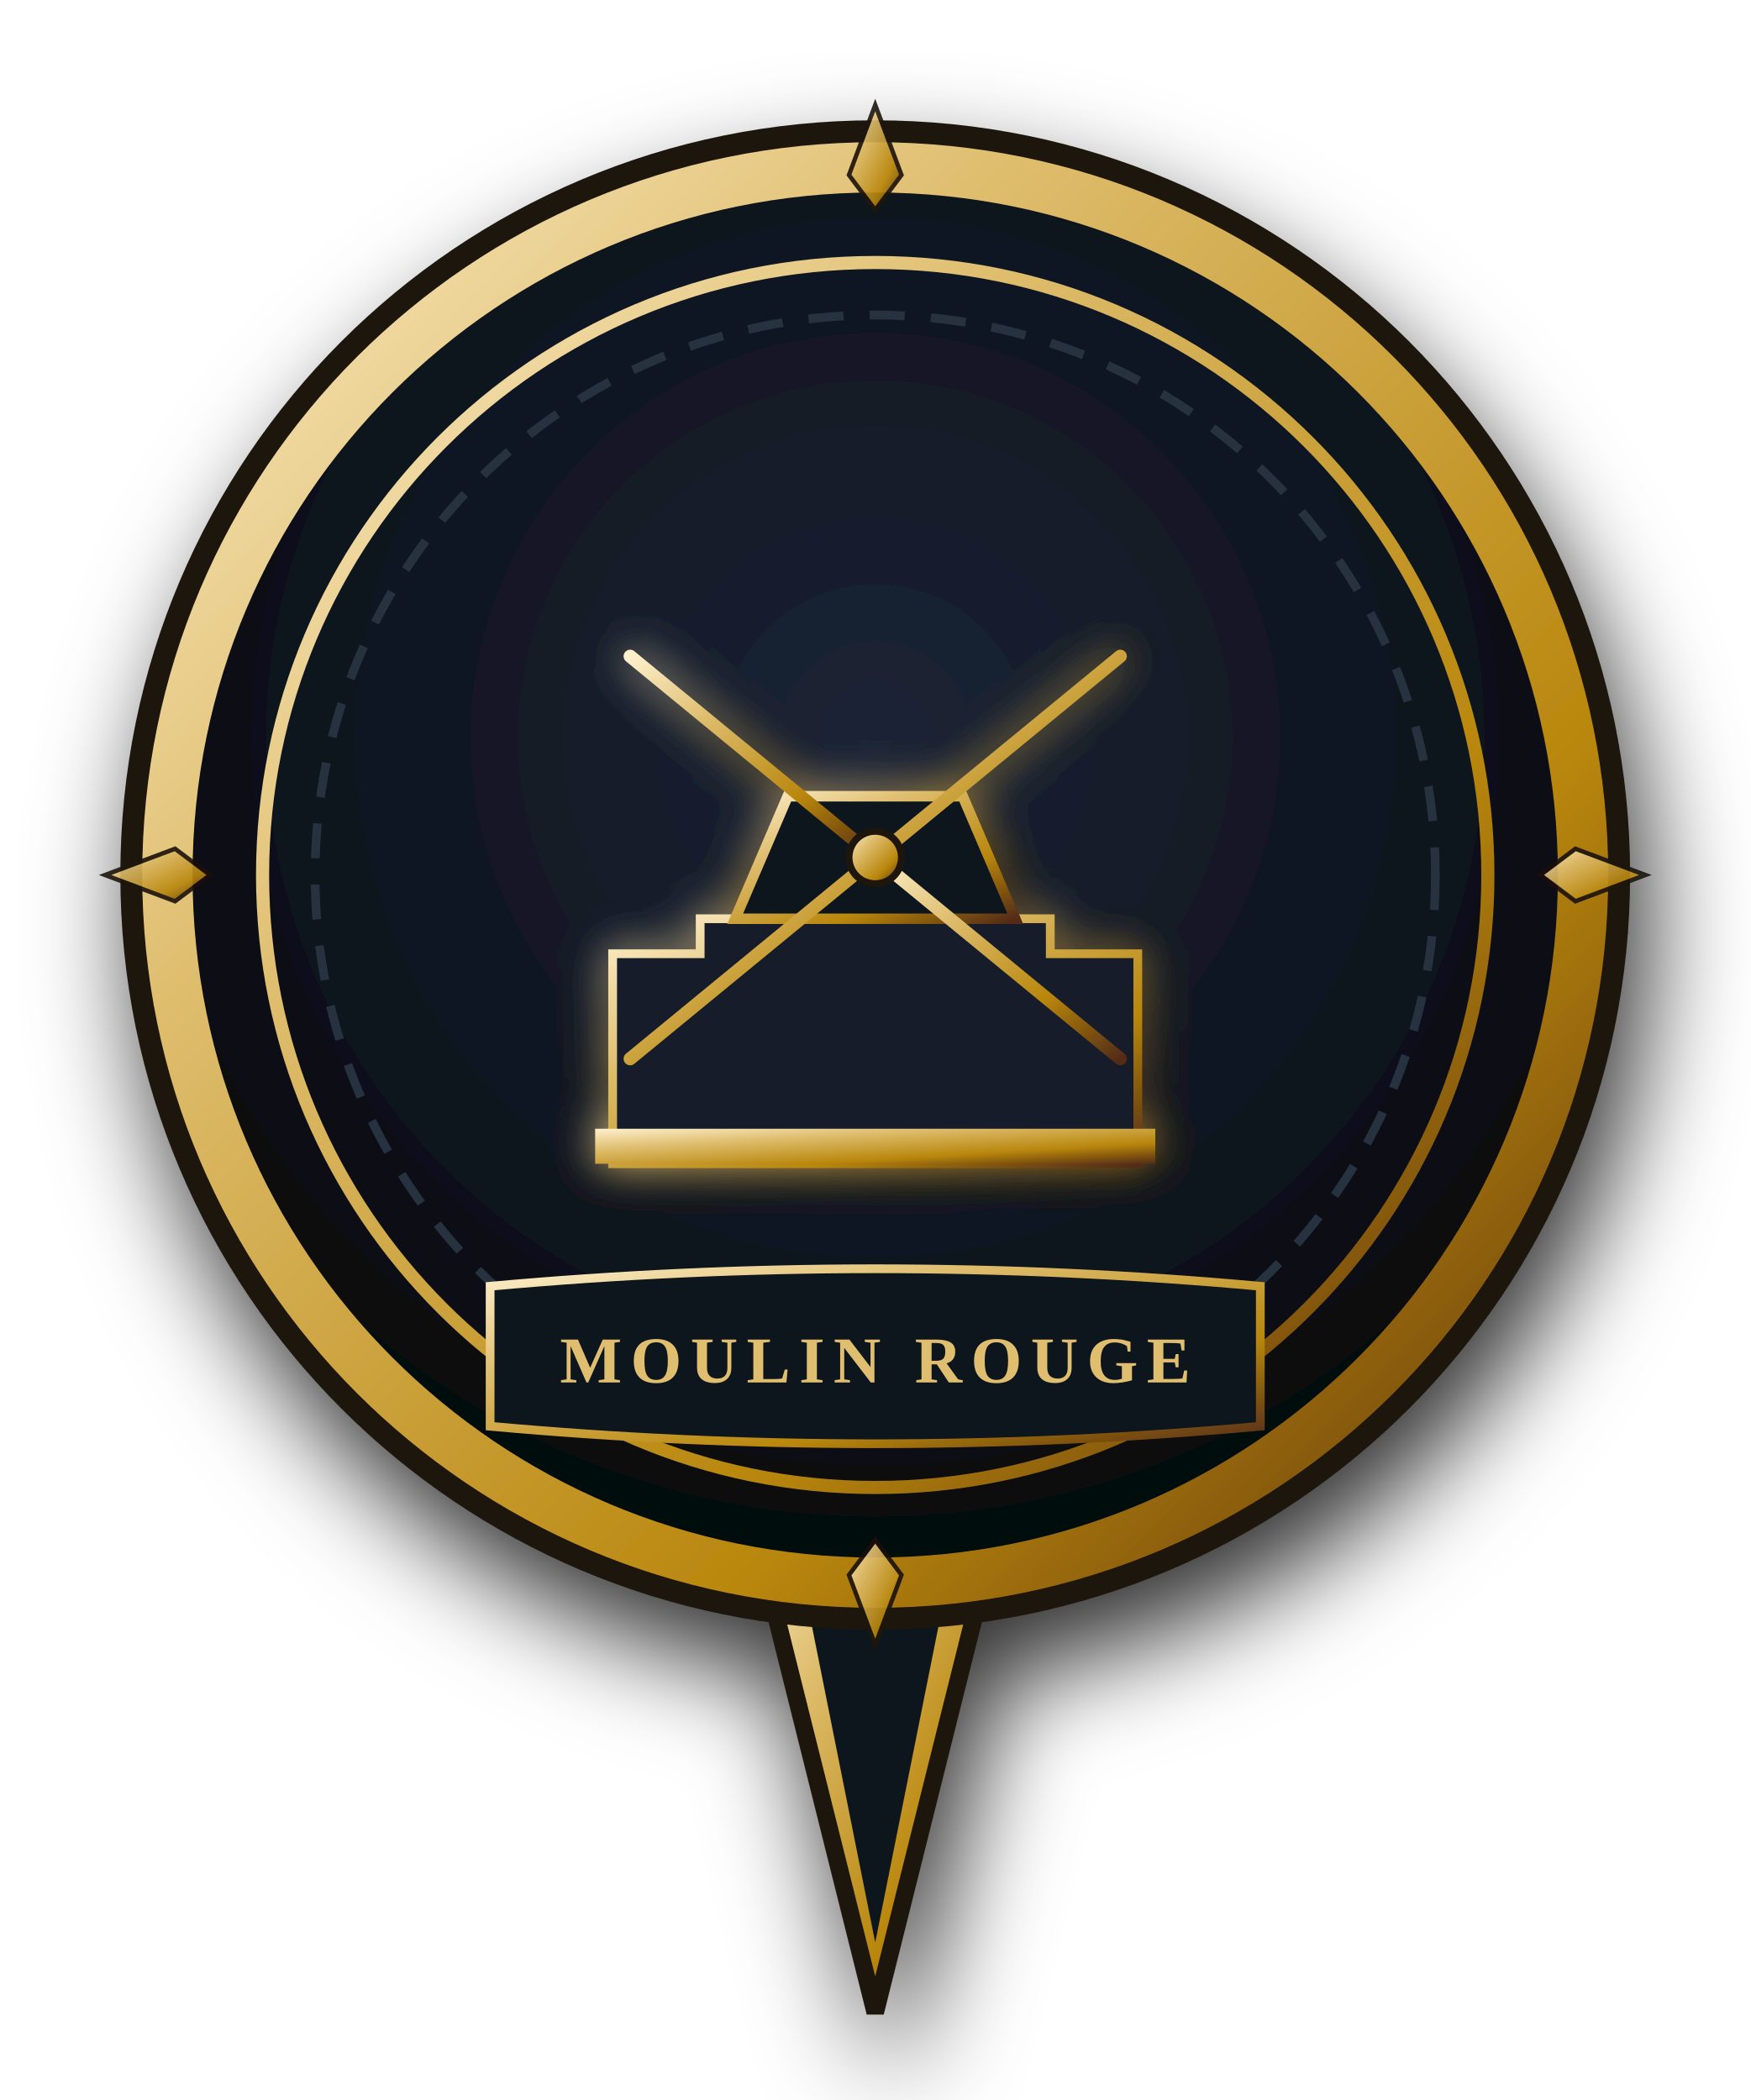
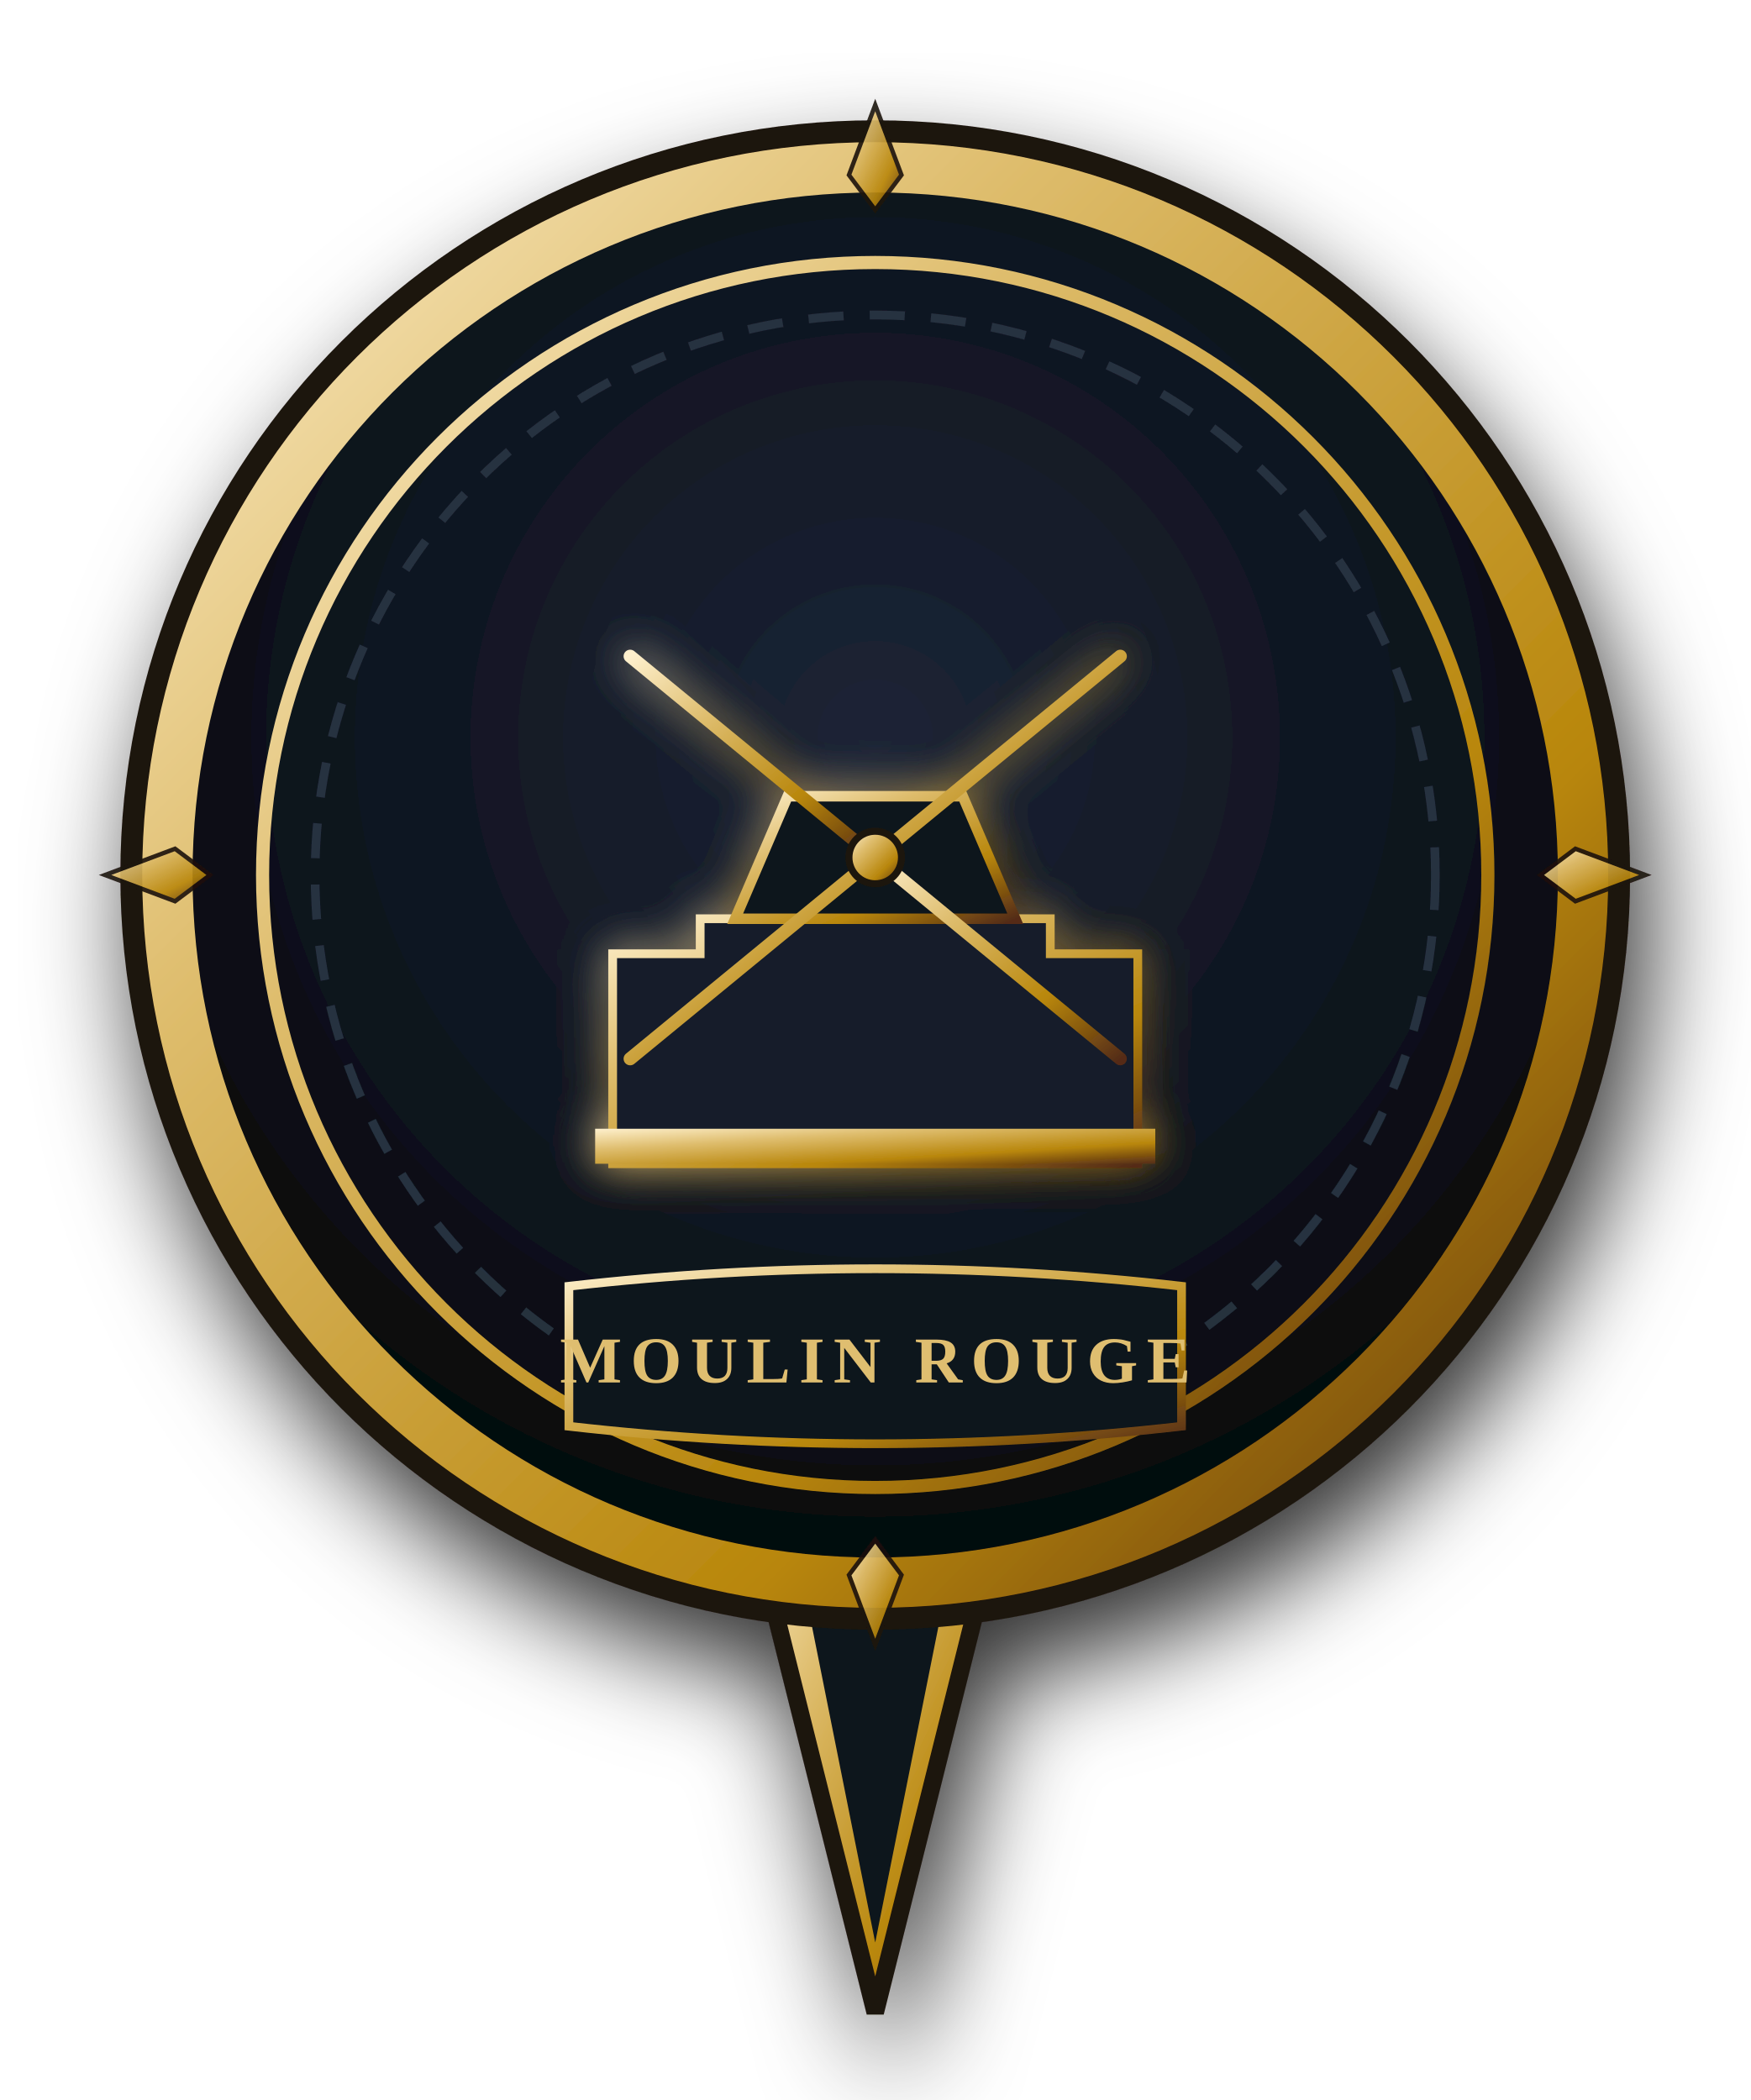
<svg xmlns="http://www.w3.org/2000/svg" viewBox="0 0 200 240" width="100%" height="100%">
  <defs>
    <radialGradient id="markerBg" cx="50%" cy="40%" r="60%">
      <stop offset="0%" stop-color="#1c2436" />
      <stop offset="70%" stop-color="#0d131d" />
      <stop offset="100%" stop-color="#05070a" />
    </radialGradient>
    <linearGradient id="goldAcc" x1="0%" y1="0%" x2="100%" y2="100%">
      <stop offset="0%" stop-color="#fef0cd" />
      <stop offset="30%" stop-color="#dfbe6f" />
      <stop offset="70%" stop-color="#b8860b" />
      <stop offset="100%" stop-color="#542c15" />
    </linearGradient>
    <filter id="anchorShadow" x="-20%" y="-20%" width="140%" height="140%">
      <feDropShadow dx="2" dy="6" stdDeviation="6" flood-color="#000" flood-opacity="0.8" />
    </filter>
    <filter id="glowFilter">
      <feGaussianBlur stdDeviation="2.5" result="blur" />
      <feMerge>
        <feMergeNode in="blur" />
        <feMergeNode in="SourceGraphic" />
      </feMerge>
    </filter>
  </defs>
  <g filter="url(#anchorShadow)">
    <polygon points="100,230 85,170 115,170" fill="url(#goldAcc)" stroke="#1c120a" stroke-width="2" />
    <polygon points="100,222 90,172 110,172" fill="#0d131d" />
    <circle cx="100" cy="100" r="85" fill="url(#goldAcc)" stroke="#1c120a" stroke-width="2.5" />
    <circle cx="100" cy="100" r="78" fill="url(#markerBg)" />
    <circle cx="100" cy="100" r="70" fill="none" stroke="url(#goldAcc)" stroke-width="1.5" />
    <circle cx="100" cy="100" r="64" fill="none" stroke="#2c3848" stroke-width="1" stroke-dasharray="4,3" opacity="0.8" />
    <g fill="url(#goldAcc)" opacity="0.9" stroke="#1c120a" stroke-width="0.5">
      <path d="M 100,12 L 103,20 L 100,24 L 97,20 Z" />
      <path d="M 100,188 L 103,180 L 100,176 L 97,180 Z" />
      <path d="M 12,100 L 20,103 L 24,100 L 20,97 Z" />
      <path d="M 188,100 L 180,103 L 176,100 L 180,97 Z" />
    </g>
-     <g transform="translate(100, 103)" filter="url(#glowFilter)">
+     <g id="station-glyph" transform="translate(100, 103)" filter="url(#glowFilter)">
      <path d="M -30,30 L -30,6 L -20,6 L -20,2 L 20,2 L 20,6 L 30,6 L 30,30 Z" fill="#141c2b" stroke="url(#goldAcc)" stroke-width="1" />
      <rect x="-32" y="26" width="64" height="4" fill="url(#goldAcc)" />
      <path d="M -16,2 L -10,-12 L 10,-12 L 16,2 Z" fill="#0d131d" stroke="url(#goldAcc)" stroke-width="1.2" />
      <g stroke="url(#goldAcc)" stroke-width="1.5" stroke-linecap="round" fill="none">
        <line x1="0" y1="-5" x2="-28" y2="-28" />
        <line x1="0" y1="-5" x2="28" y2="18" />
        <line x1="0" y1="-5" x2="28" y2="-28" />
        <line x1="0" y1="-5" x2="-28" y2="18" />
      </g>
      <circle cx="0" cy="-5" r="3" fill="url(#goldAcc)" stroke="#1c120a" stroke-width="0.8" />
    </g>
    <g transform="translate(100, 155)">
-       <path d="M -44,-8 Q 0,-12 44,-8 Q 44,8 44,8 Q 0,12 -44,8 Z" fill="#0d131d" stroke="url(#goldAcc)" stroke-width="1" />
-       <text x="0" y="3" font-family="'Times New Roman', 'Georgia', serif" font-size="7.5" font-weight="bold" fill="#dfbe6f" text-anchor="middle" letter-spacing="1">
-         MOULIN ROUGE
-       </text>
+       <path id="M -44,-8 Q 0,-12 44,-8 Q 44,8 44,8 Q 0,12 -44,8 Z" d="M -35,-8 Q 0,-12 35,-8 Q 35,8 35,8 Q 0,12 -35,8 Z" fill="#0d131d" stroke="url(#goldAcc)" stroke-width="1" />
+       <text id="station-label" x="0" y="3" font-family="'Times New Roman', 'Georgia', serif" font-size="7.5" font-weight="bold" fill="#dfbe6f" text-anchor="middle" letter-spacing="1">MOULIN ROUGE</text>
    </g>
  </g>
</svg>
